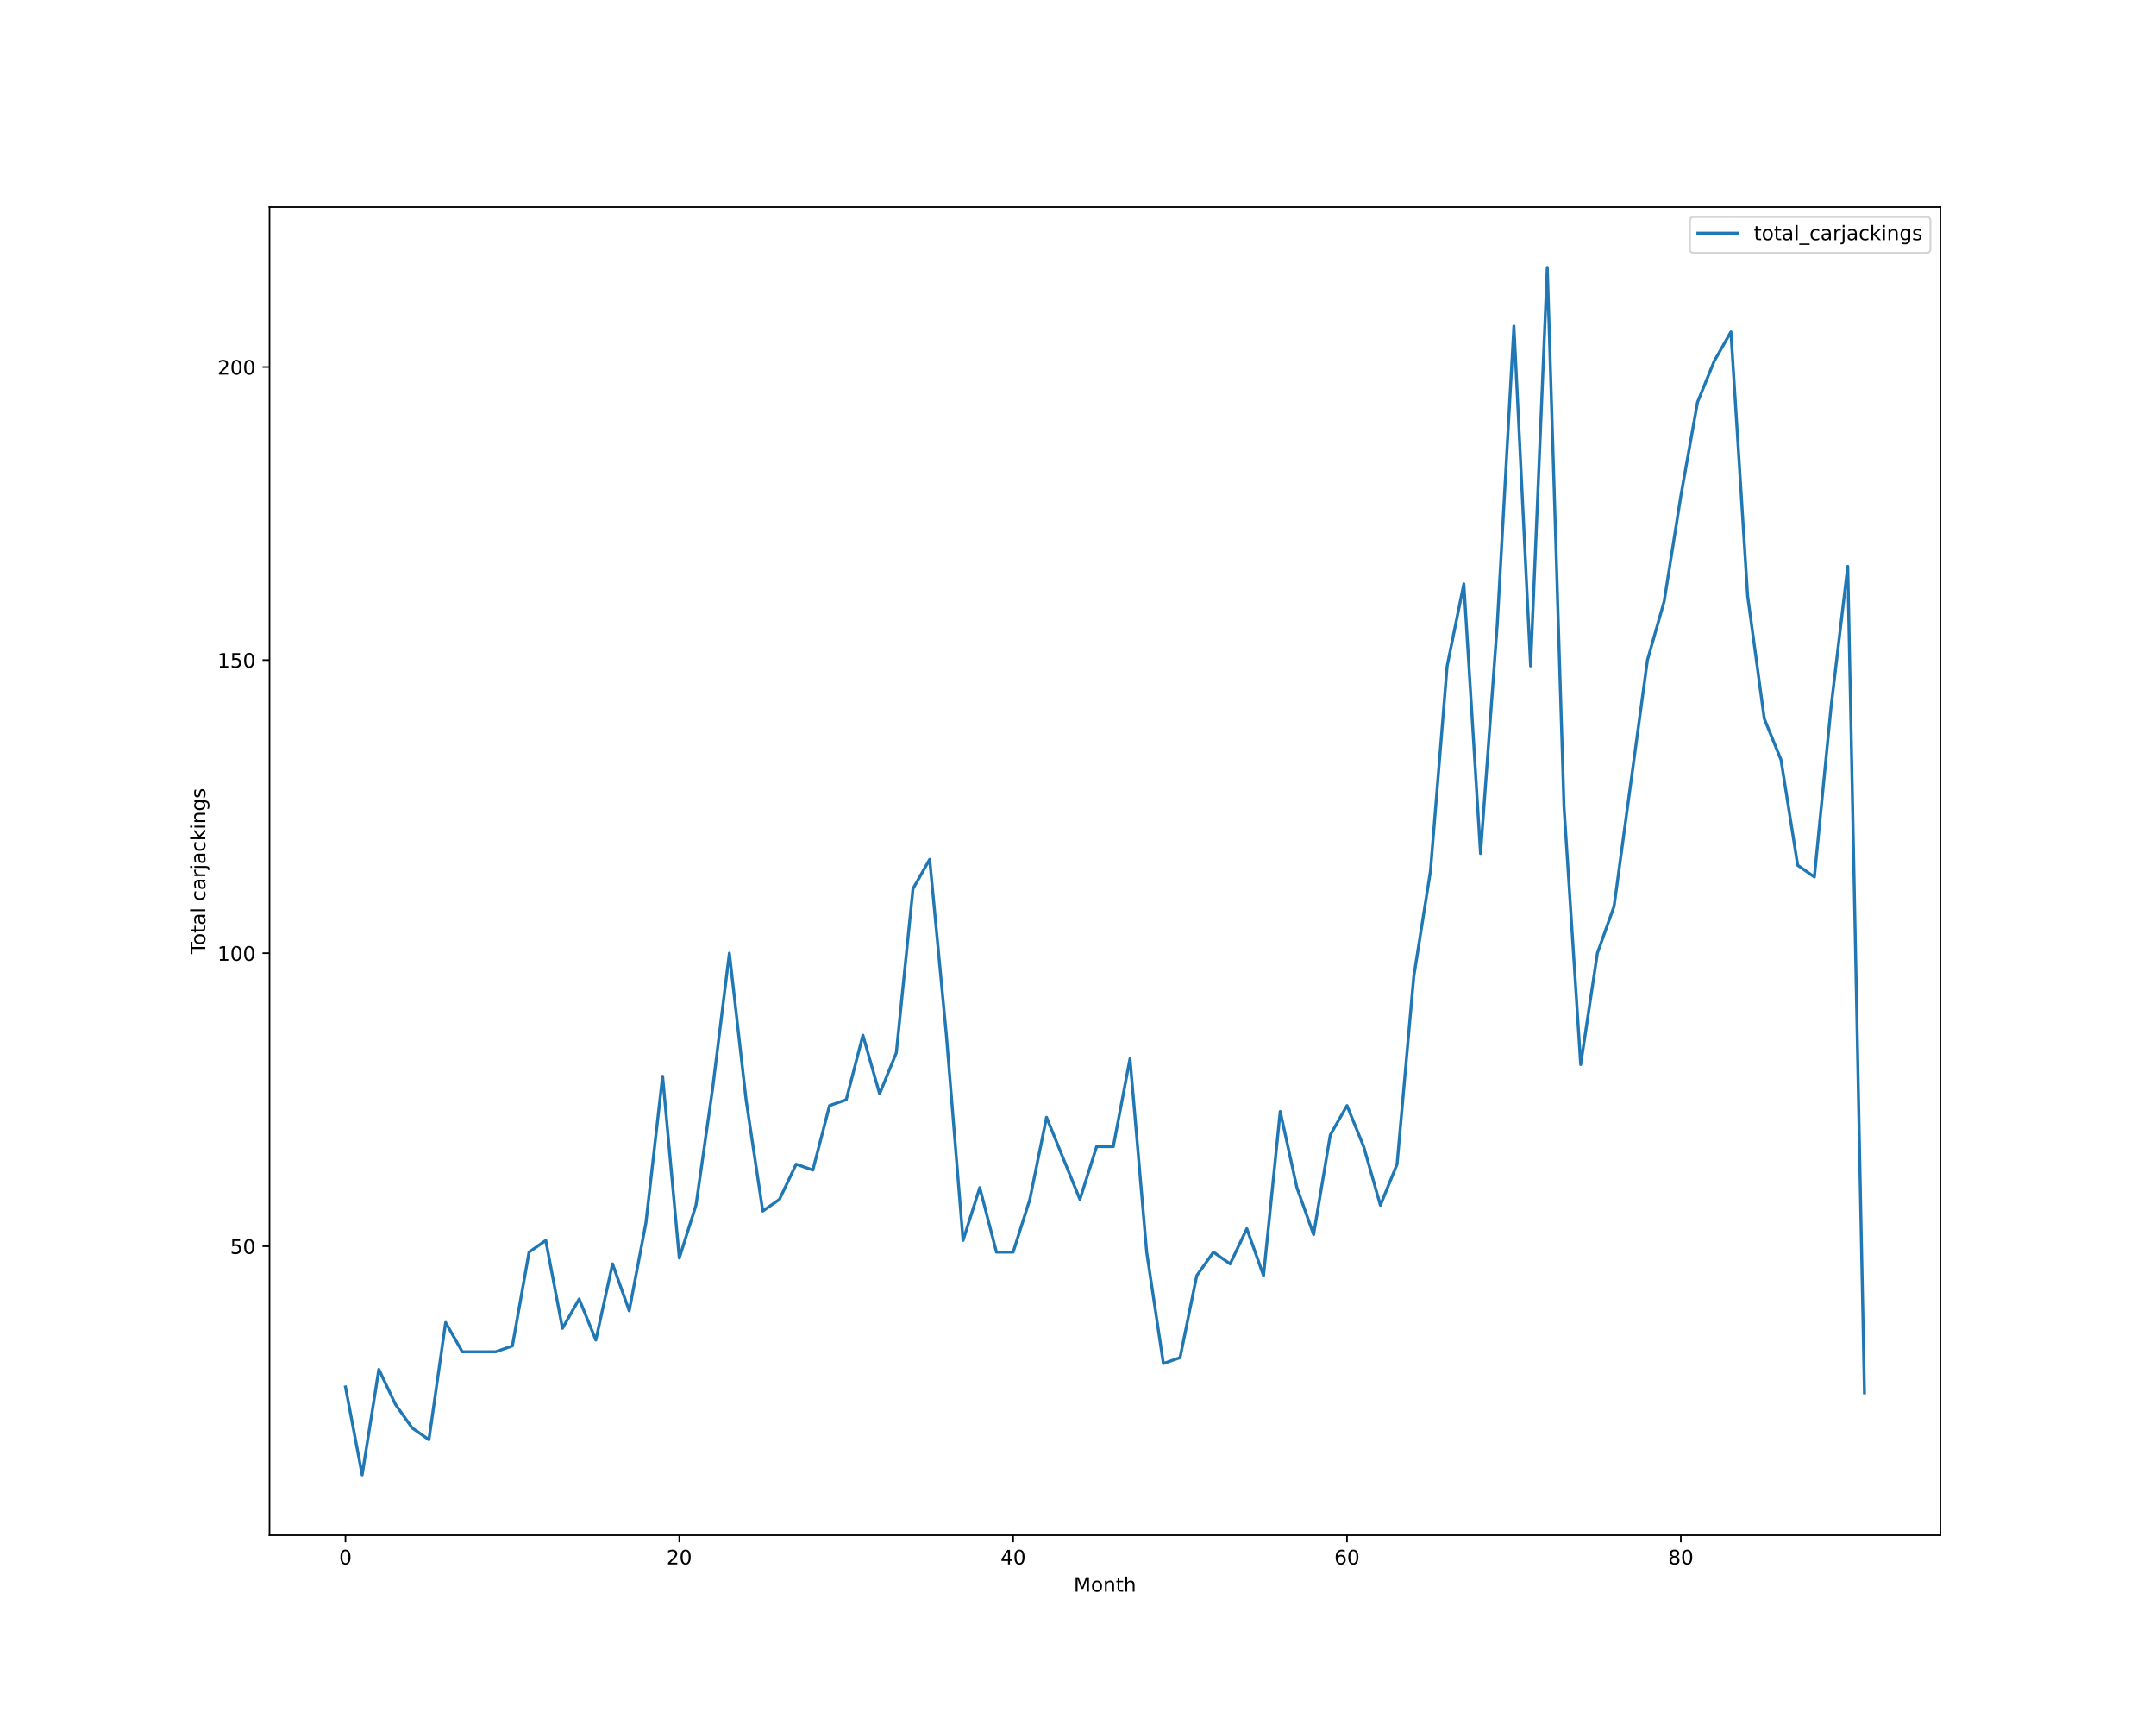
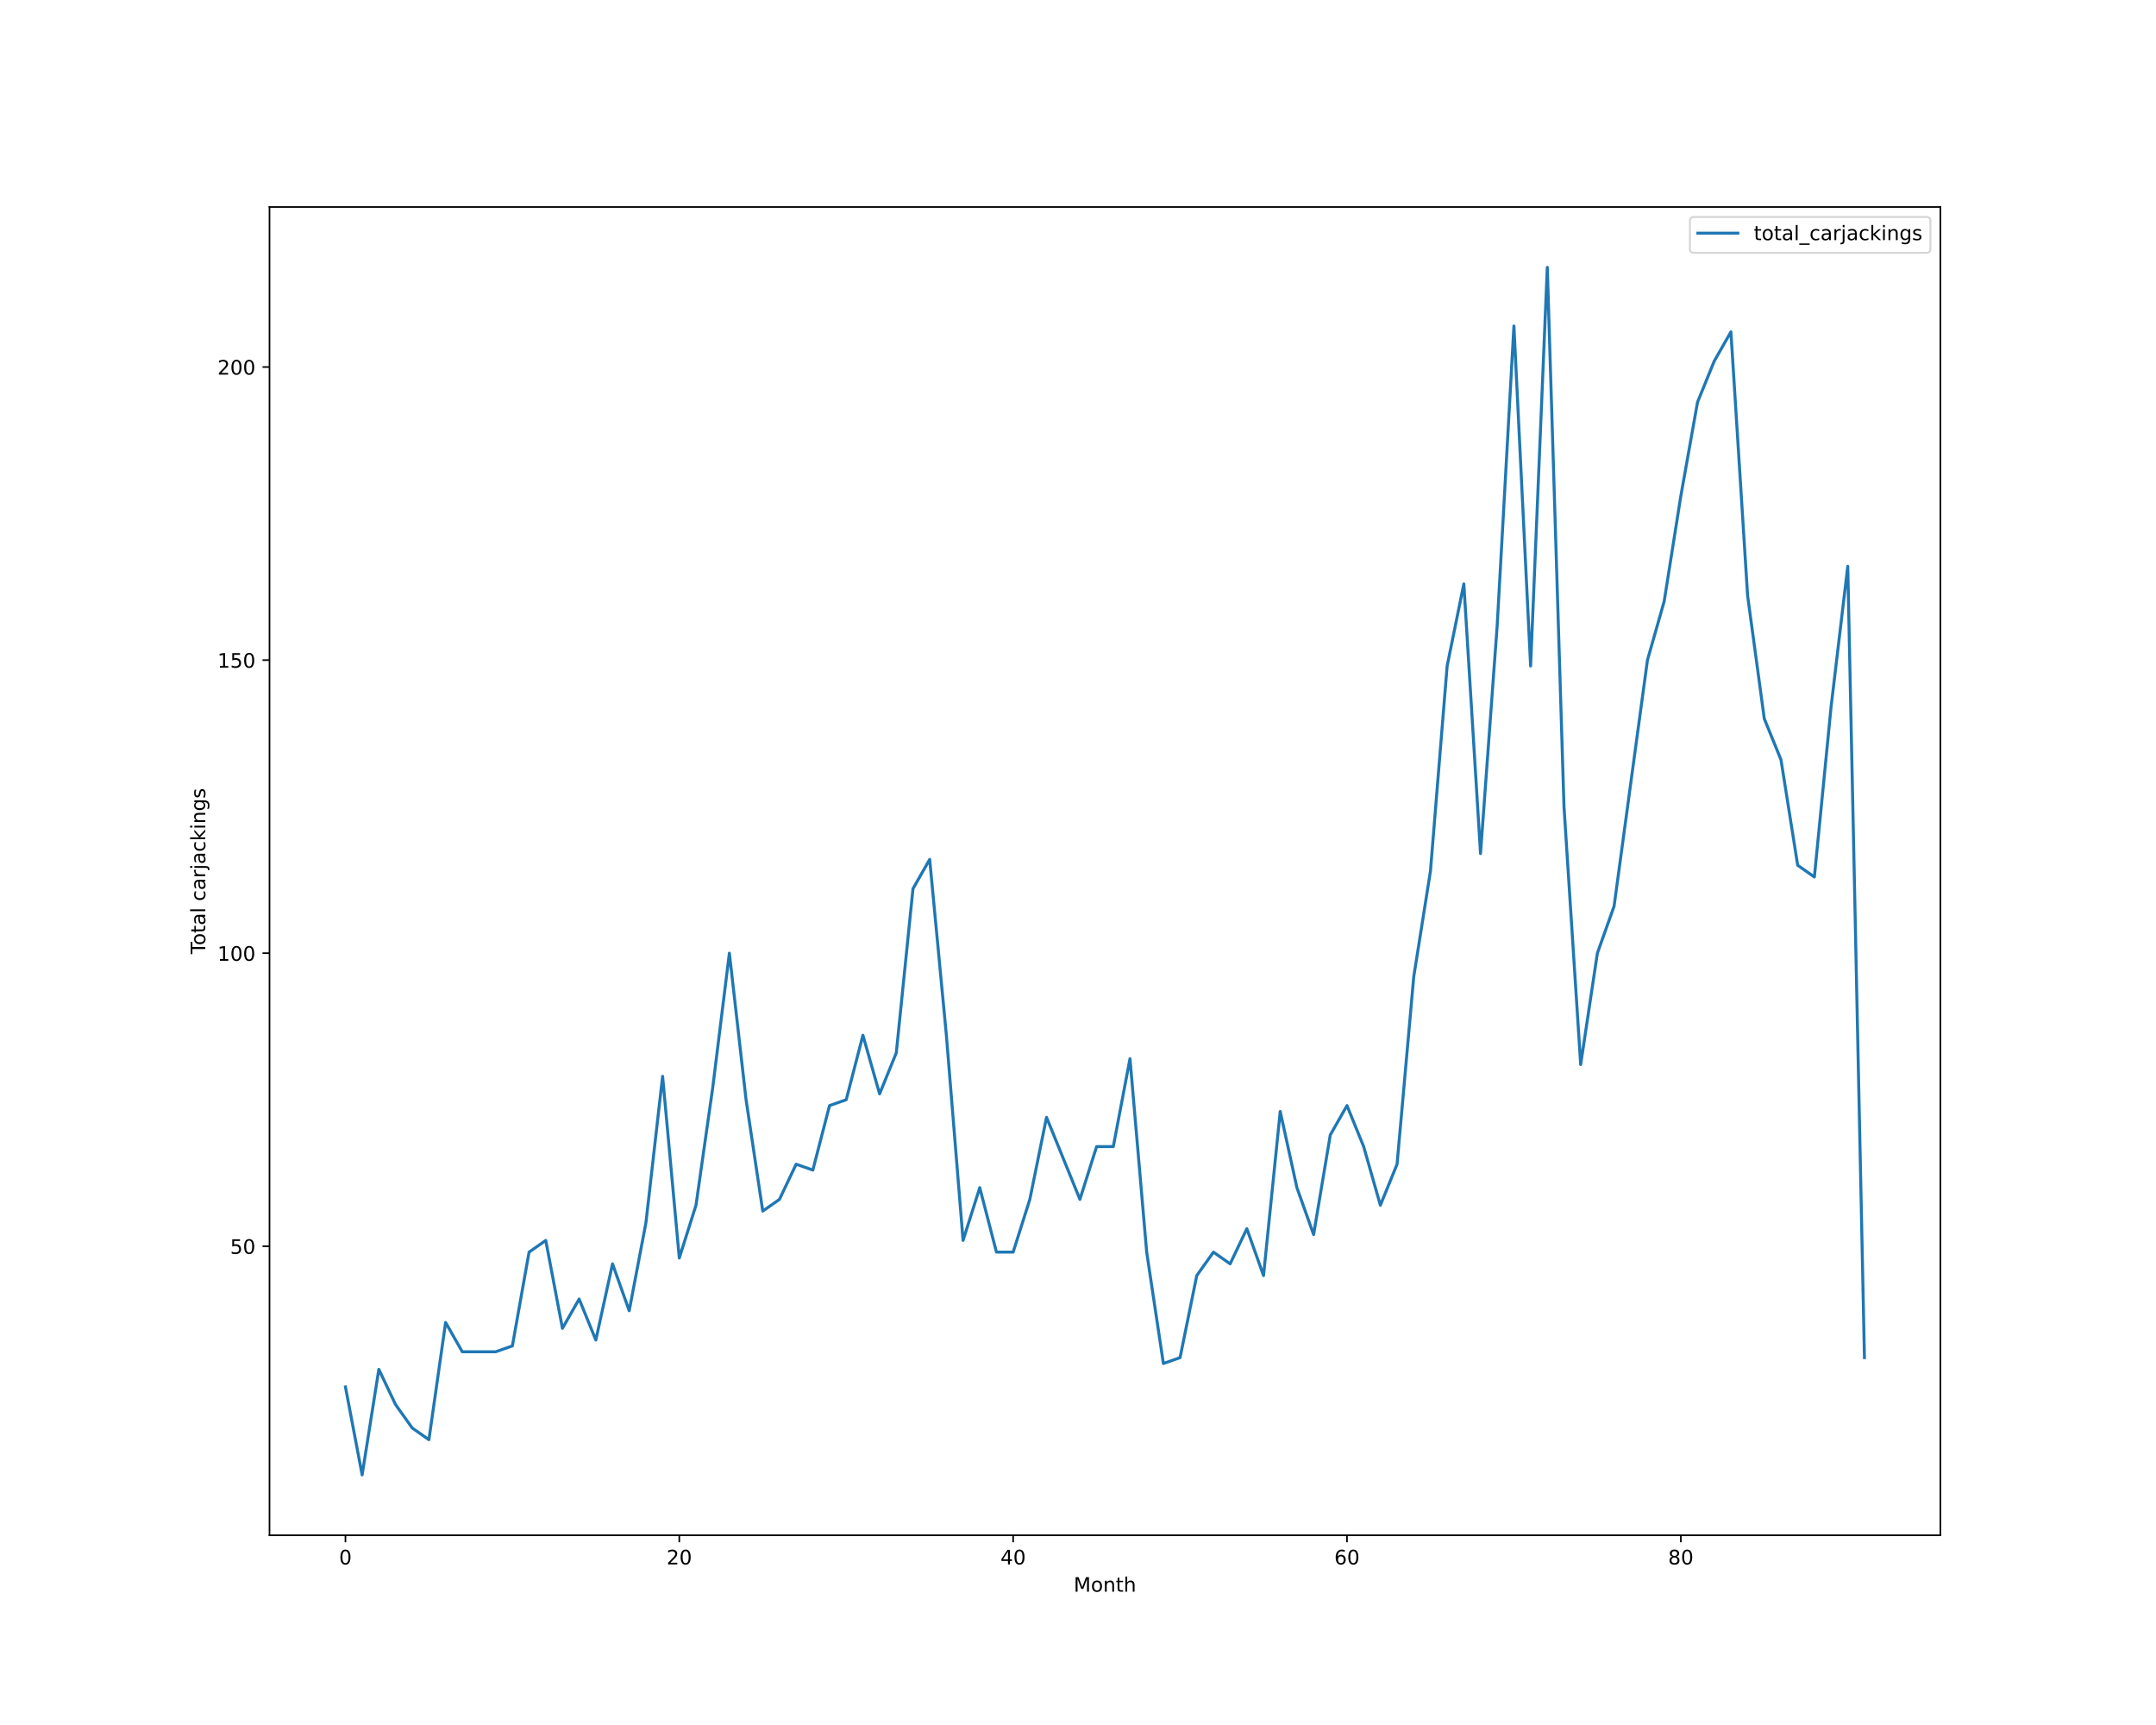
<svg xmlns="http://www.w3.org/2000/svg" xmlns:xlink="http://www.w3.org/1999/xlink" height="864pt" version="1.1" viewBox="0 0 1080 864" width="1080pt">
  <defs>
    <style type="text/css">*{stroke-linecap:butt;stroke-linejoin:round;}</style>
  </defs>
  <g id="figure_1">
    <g id="patch_1">
      <path d="M 0 864  L 1080 864  L 1080 0  L 0 0  z " style="fill:#ffffff;" />
    </g>
    <g id="axes_1">
      <g id="patch_2">
        <path d="M 135 768.96  L 972 768.96  L 972 103.68  L 135 103.68  z " style="fill:#ffffff;" />
      </g>
      <g id="matplotlib.axis_1">
        <g id="xtick_1">
          <g id="line2d_1">
            <defs>
-               <path d="M 0 0  L 0 3.5  " id="m73034b36c9" style="stroke:#000000;stroke-width:0.8;" />
-             </defs>
-             <g>
-               <use style="stroke:#000000;stroke-width:0.8;" x="173.045" xlink:href="#m73034b36c9" y="768.96" />
+               <path d="M 0 0  L 0 3.5  " id="m4c593a6c2d" style="stroke:#000000;stroke-width:0.8;" />
+             </defs>
+             <g>
+               <use style="stroke:#000000;stroke-width:0.8;" x="173.045" xlink:href="#m4c593a6c2d" y="768.96" />
            </g>
          </g>
          <g id="text_1">
            <g transform="translate(169.8642 783.5584)scale(0.1 -0.1)">
              <defs>
                <path d="M 2034 4250  Q 1547 4250 1301 3770  Q 1056 3291 1056 2328  Q 1056 1369 1301 889  Q 1547 409 2034 409  Q 2525 409 2770 889  Q 3016 1369 3016 2328  Q 3016 3291 2770 3770  Q 2525 4250 2034 4250  z M 2034 4750  Q 2819 4750 3233 4129  Q 3647 3509 3647 2328  Q 3647 1150 3233 529  Q 2819 -91 2034 -91  Q 1250 -91 836 529  Q 422 1150 422 2328  Q 422 3509 836 4129  Q 1250 4750 2034 4750  z " id="DejaVuSans-30" transform="scale(0.015625)" />
              </defs>
              <use xlink:href="#DejaVuSans-30" />
            </g>
          </g>
        </g>
        <g id="xtick_2">
          <g id="line2d_2">
            <g>
-               <use style="stroke:#000000;stroke-width:0.8;" x="340.278" xlink:href="#m73034b36c9" y="768.96" />
+               <use style="stroke:#000000;stroke-width:0.8;" x="340.278" xlink:href="#m4c593a6c2d" y="768.96" />
            </g>
          </g>
          <g id="text_2">
            <g transform="translate(333.9157 783.5584)scale(0.1 -0.1)">
              <defs>
                <path d="M 1228 531  L 3431 531  L 3431 0  L 469 0  L 469 531  Q 828 903 1448 1529  Q 2069 2156 2228 2338  Q 2531 2678 2651 2914  Q 2772 3150 2772 3378  Q 2772 3750 2511 3984  Q 2250 4219 1831 4219  Q 1534 4219 1204 4116  Q 875 4013 500 3803  L 500 4441  Q 881 4594 1212 4672  Q 1544 4750 1819 4750  Q 2544 4750 2975 4387  Q 3406 4025 3406 3419  Q 3406 3131 3298 2873  Q 3191 2616 2906 2266  Q 2828 2175 2409 1742  Q 1991 1309 1228 531  z " id="DejaVuSans-32" transform="scale(0.015625)" />
              </defs>
              <use xlink:href="#DejaVuSans-32" />
              <use x="63.623" xlink:href="#DejaVuSans-30" />
            </g>
          </g>
        </g>
        <g id="xtick_3">
          <g id="line2d_3">
            <g>
-               <use style="stroke:#000000;stroke-width:0.8;" x="507.511" xlink:href="#m73034b36c9" y="768.96" />
+               <use style="stroke:#000000;stroke-width:0.8;" x="507.511" xlink:href="#m4c593a6c2d" y="768.96" />
            </g>
          </g>
          <g id="text_3">
            <g transform="translate(501.1485 783.5584)scale(0.1 -0.1)">
              <defs>
                <path d="M 2419 4116  L 825 1625  L 2419 1625  L 2419 4116  z M 2253 4666  L 3047 4666  L 3047 1625  L 3713 1625  L 3713 1100  L 3047 1100  L 3047 0  L 2419 0  L 2419 1100  L 313 1100  L 313 1709  L 2253 4666  z " id="DejaVuSans-34" transform="scale(0.015625)" />
              </defs>
              <use xlink:href="#DejaVuSans-34" />
              <use x="63.623" xlink:href="#DejaVuSans-30" />
            </g>
          </g>
        </g>
        <g id="xtick_4">
          <g id="line2d_4">
            <g>
-               <use style="stroke:#000000;stroke-width:0.8;" x="674.744" xlink:href="#m73034b36c9" y="768.96" />
+               <use style="stroke:#000000;stroke-width:0.8;" x="674.744" xlink:href="#m4c593a6c2d" y="768.96" />
            </g>
          </g>
          <g id="text_4">
            <g transform="translate(668.3813 783.5584)scale(0.1 -0.1)">
              <defs>
                <path d="M 2113 2584  Q 1688 2584 1439 2293  Q 1191 2003 1191 1497  Q 1191 994 1439 701  Q 1688 409 2113 409  Q 2538 409 2786 701  Q 3034 994 3034 1497  Q 3034 2003 2786 2293  Q 2538 2584 2113 2584  z M 3366 4563  L 3366 3988  Q 3128 4100 2886 4159  Q 2644 4219 2406 4219  Q 1781 4219 1451 3797  Q 1122 3375 1075 2522  Q 1259 2794 1537 2939  Q 1816 3084 2150 3084  Q 2853 3084 3261 2657  Q 3669 2231 3669 1497  Q 3669 778 3244 343  Q 2819 -91 2113 -91  Q 1303 -91 875 529  Q 447 1150 447 2328  Q 447 3434 972 4092  Q 1497 4750 2381 4750  Q 2619 4750 2861 4703  Q 3103 4656 3366 4563  z " id="DejaVuSans-36" transform="scale(0.015625)" />
              </defs>
              <use xlink:href="#DejaVuSans-36" />
              <use x="63.623" xlink:href="#DejaVuSans-30" />
            </g>
          </g>
        </g>
        <g id="xtick_5">
          <g id="line2d_5">
            <g>
-               <use style="stroke:#000000;stroke-width:0.8;" x="841.977" xlink:href="#m73034b36c9" y="768.96" />
+               <use style="stroke:#000000;stroke-width:0.8;" x="841.977" xlink:href="#m4c593a6c2d" y="768.96" />
            </g>
          </g>
          <g id="text_5">
            <g transform="translate(835.614 783.5584)scale(0.1 -0.1)">
              <defs>
                <path d="M 2034 2216  Q 1584 2216 1326 1975  Q 1069 1734 1069 1313  Q 1069 891 1326 650  Q 1584 409 2034 409  Q 2484 409 2743 651  Q 3003 894 3003 1313  Q 3003 1734 2745 1975  Q 2488 2216 2034 2216  z M 1403 2484  Q 997 2584 770 2862  Q 544 3141 544 3541  Q 544 4100 942 4425  Q 1341 4750 2034 4750  Q 2731 4750 3128 4425  Q 3525 4100 3525 3541  Q 3525 3141 3298 2862  Q 3072 2584 2669 2484  Q 3125 2378 3379 2068  Q 3634 1759 3634 1313  Q 3634 634 3220 271  Q 2806 -91 2034 -91  Q 1263 -91 848 271  Q 434 634 434 1313  Q 434 1759 690 2068  Q 947 2378 1403 2484  z M 1172 3481  Q 1172 3119 1398 2916  Q 1625 2713 2034 2713  Q 2441 2713 2670 2916  Q 2900 3119 2900 3481  Q 2900 3844 2670 4047  Q 2441 4250 2034 4250  Q 1625 4250 1398 4047  Q 1172 3844 1172 3481  z " id="DejaVuSans-38" transform="scale(0.015625)" />
              </defs>
              <use xlink:href="#DejaVuSans-38" />
              <use x="63.623" xlink:href="#DejaVuSans-30" />
            </g>
          </g>
        </g>
        <g id="text_6">
          <g transform="translate(537.8289 797.2366)scale(0.1 -0.1)">
            <defs>
              <path d="M 628 4666  L 1569 4666  L 2759 1491  L 3956 4666  L 4897 4666  L 4897 0  L 4281 0  L 4281 4097  L 3078 897  L 2444 897  L 1241 4097  L 1241 0  L 628 0  L 628 4666  z " id="DejaVuSans-4d" transform="scale(0.015625)" />
              <path d="M 1959 3097  Q 1497 3097 1228 2736  Q 959 2375 959 1747  Q 959 1119 1226 758  Q 1494 397 1959 397  Q 2419 397 2687 759  Q 2956 1122 2956 1747  Q 2956 2369 2687 2733  Q 2419 3097 1959 3097  z M 1959 3584  Q 2709 3584 3137 3096  Q 3566 2609 3566 1747  Q 3566 888 3137 398  Q 2709 -91 1959 -91  Q 1206 -91 779 398  Q 353 888 353 1747  Q 353 2609 779 3096  Q 1206 3584 1959 3584  z " id="DejaVuSans-6f" transform="scale(0.015625)" />
              <path d="M 3513 2113  L 3513 0  L 2938 0  L 2938 2094  Q 2938 2591 2744 2837  Q 2550 3084 2163 3084  Q 1697 3084 1428 2787  Q 1159 2491 1159 1978  L 1159 0  L 581 0  L 581 3500  L 1159 3500  L 1159 2956  Q 1366 3272 1645 3428  Q 1925 3584 2291 3584  Q 2894 3584 3203 3211  Q 3513 2838 3513 2113  z " id="DejaVuSans-6e" transform="scale(0.015625)" />
              <path d="M 1172 4494  L 1172 3500  L 2356 3500  L 2356 3053  L 1172 3053  L 1172 1153  Q 1172 725 1289 603  Q 1406 481 1766 481  L 2356 481  L 2356 0  L 1766 0  Q 1100 0 847 248  Q 594 497 594 1153  L 594 3053  L 172 3053  L 172 3500  L 594 3500  L 594 4494  L 1172 4494  z " id="DejaVuSans-74" transform="scale(0.015625)" />
              <path d="M 3513 2113  L 3513 0  L 2938 0  L 2938 2094  Q 2938 2591 2744 2837  Q 2550 3084 2163 3084  Q 1697 3084 1428 2787  Q 1159 2491 1159 1978  L 1159 0  L 581 0  L 581 4863  L 1159 4863  L 1159 2956  Q 1366 3272 1645 3428  Q 1925 3584 2291 3584  Q 2894 3584 3203 3211  Q 3513 2838 3513 2113  z " id="DejaVuSans-68" transform="scale(0.015625)" />
            </defs>
            <use xlink:href="#DejaVuSans-4d" />
            <use x="86.279" xlink:href="#DejaVuSans-6f" />
            <use x="147.461" xlink:href="#DejaVuSans-6e" />
            <use x="210.84" xlink:href="#DejaVuSans-74" />
            <use x="250.049" xlink:href="#DejaVuSans-68" />
          </g>
        </g>
      </g>
      <g id="matplotlib.axis_2">
        <g id="ytick_1">
          <g id="line2d_6">
            <defs>
-               <path d="M 0 0  L -3.5 0  " id="me6762fc3ed" style="stroke:#000000;stroke-width:0.8;" />
-             </defs>
-             <g>
-               <use style="stroke:#000000;stroke-width:0.8;" x="135" xlink:href="#me6762fc3ed" y="624.219" />
+               <path d="M 0 0  L -3.5 0  " id="mc0d63d1b08" style="stroke:#000000;stroke-width:0.8;" />
+             </defs>
+             <g>
+               <use style="stroke:#000000;stroke-width:0.8;" x="135" xlink:href="#mc0d63d1b08" y="624.219" />
            </g>
          </g>
          <g id="text_7">
            <g transform="translate(115.275 628.0182)scale(0.1 -0.1)">
              <defs>
                <path d="M 691 4666  L 3169 4666  L 3169 4134  L 1269 4134  L 1269 2991  Q 1406 3038 1543 3061  Q 1681 3084 1819 3084  Q 2600 3084 3056 2656  Q 3513 2228 3513 1497  Q 3513 744 3044 326  Q 2575 -91 1722 -91  Q 1428 -91 1123 -41  Q 819 9 494 109  L 494 744  Q 775 591 1075 516  Q 1375 441 1709 441  Q 2250 441 2565 725  Q 2881 1009 2881 1497  Q 2881 1984 2565 2268  Q 2250 2553 1709 2553  Q 1456 2553 1204 2497  Q 953 2441 691 2322  L 691 4666  z " id="DejaVuSans-35" transform="scale(0.015625)" />
              </defs>
              <use xlink:href="#DejaVuSans-35" />
              <use x="63.623" xlink:href="#DejaVuSans-30" />
            </g>
          </g>
        </g>
        <g id="ytick_2">
          <g id="line2d_7">
            <g>
-               <use style="stroke:#000000;stroke-width:0.8;" x="135" xlink:href="#me6762fc3ed" y="477.423" />
+               <use style="stroke:#000000;stroke-width:0.8;" x="135" xlink:href="#mc0d63d1b08" y="477.423" />
            </g>
          </g>
          <g id="text_8">
            <g transform="translate(108.9125 481.2221)scale(0.1 -0.1)">
              <defs>
                <path d="M 794 531  L 1825 531  L 1825 4091  L 703 3866  L 703 4441  L 1819 4666  L 2450 4666  L 2450 531  L 3481 531  L 3481 0  L 794 0  L 794 531  z " id="DejaVuSans-31" transform="scale(0.015625)" />
              </defs>
              <use xlink:href="#DejaVuSans-31" />
              <use x="63.623" xlink:href="#DejaVuSans-30" />
              <use x="127.246" xlink:href="#DejaVuSans-30" />
            </g>
          </g>
        </g>
        <g id="ytick_3">
          <g id="line2d_8">
            <g>
-               <use style="stroke:#000000;stroke-width:0.8;" x="135" xlink:href="#me6762fc3ed" y="330.627" />
+               <use style="stroke:#000000;stroke-width:0.8;" x="135" xlink:href="#mc0d63d1b08" y="330.627" />
            </g>
          </g>
          <g id="text_9">
            <g transform="translate(108.9125 334.426)scale(0.1 -0.1)">
              <use xlink:href="#DejaVuSans-31" />
              <use x="63.623" xlink:href="#DejaVuSans-35" />
              <use x="127.246" xlink:href="#DejaVuSans-30" />
            </g>
          </g>
        </g>
        <g id="ytick_4">
          <g id="line2d_9">
            <g>
-               <use style="stroke:#000000;stroke-width:0.8;" x="135" xlink:href="#me6762fc3ed" y="183.831" />
+               <use style="stroke:#000000;stroke-width:0.8;" x="135" xlink:href="#mc0d63d1b08" y="183.831" />
            </g>
          </g>
          <g id="text_10">
            <g transform="translate(108.9125 187.6299)scale(0.1 -0.1)">
              <use xlink:href="#DejaVuSans-32" />
              <use x="63.623" xlink:href="#DejaVuSans-30" />
              <use x="127.246" xlink:href="#DejaVuSans-30" />
            </g>
          </g>
        </g>
        <g id="text_11">
          <g transform="translate(102.8328 477.8888)rotate(-90)scale(0.1 -0.1)">
            <defs>
              <path d="M -19 4666  L 3928 4666  L 3928 4134  L 2272 4134  L 2272 0  L 1638 0  L 1638 4134  L -19 4134  L -19 4666  z " id="DejaVuSans-54" transform="scale(0.015625)" />
              <path d="M 2194 1759  Q 1497 1759 1228 1600  Q 959 1441 959 1056  Q 959 750 1161 570  Q 1363 391 1709 391  Q 2188 391 2477 730  Q 2766 1069 2766 1631  L 2766 1759  L 2194 1759  z M 3341 1997  L 3341 0  L 2766 0  L 2766 531  Q 2569 213 2275 61  Q 1981 -91 1556 -91  Q 1019 -91 701 211  Q 384 513 384 1019  Q 384 1609 779 1909  Q 1175 2209 1959 2209  L 2766 2209  L 2766 2266  Q 2766 2663 2505 2880  Q 2244 3097 1772 3097  Q 1472 3097 1187 3025  Q 903 2953 641 2809  L 641 3341  Q 956 3463 1253 3523  Q 1550 3584 1831 3584  Q 2591 3584 2966 3190  Q 3341 2797 3341 1997  z " id="DejaVuSans-61" transform="scale(0.015625)" />
              <path d="M 603 4863  L 1178 4863  L 1178 0  L 603 0  L 603 4863  z " id="DejaVuSans-6c" transform="scale(0.015625)" />
              <path id="DejaVuSans-20" transform="scale(0.015625)" />
              <path d="M 3122 3366  L 3122 2828  Q 2878 2963 2633 3030  Q 2388 3097 2138 3097  Q 1578 3097 1268 2742  Q 959 2388 959 1747  Q 959 1106 1268 751  Q 1578 397 2138 397  Q 2388 397 2633 464  Q 2878 531 3122 666  L 3122 134  Q 2881 22 2623 -34  Q 2366 -91 2075 -91  Q 1284 -91 818 406  Q 353 903 353 1747  Q 353 2603 823 3093  Q 1294 3584 2113 3584  Q 2378 3584 2631 3529  Q 2884 3475 3122 3366  z " id="DejaVuSans-63" transform="scale(0.015625)" />
              <path d="M 2631 2963  Q 2534 3019 2420 3045  Q 2306 3072 2169 3072  Q 1681 3072 1420 2755  Q 1159 2438 1159 1844  L 1159 0  L 581 0  L 581 3500  L 1159 3500  L 1159 2956  Q 1341 3275 1631 3429  Q 1922 3584 2338 3584  Q 2397 3584 2469 3576  Q 2541 3569 2628 3553  L 2631 2963  z " id="DejaVuSans-72" transform="scale(0.015625)" />
              <path d="M 603 3500  L 1178 3500  L 1178 -63  Q 1178 -731 923 -1031  Q 669 -1331 103 -1331  L -116 -1331  L -116 -844  L 38 -844  Q 366 -844 484 -692  Q 603 -541 603 -63  L 603 3500  z M 603 4863  L 1178 4863  L 1178 4134  L 603 4134  L 603 4863  z " id="DejaVuSans-6a" transform="scale(0.015625)" />
              <path d="M 581 4863  L 1159 4863  L 1159 1991  L 2875 3500  L 3609 3500  L 1753 1863  L 3688 0  L 2938 0  L 1159 1709  L 1159 0  L 581 0  L 581 4863  z " id="DejaVuSans-6b" transform="scale(0.015625)" />
              <path d="M 603 3500  L 1178 3500  L 1178 0  L 603 0  L 603 3500  z M 603 4863  L 1178 4863  L 1178 4134  L 603 4134  L 603 4863  z " id="DejaVuSans-69" transform="scale(0.015625)" />
              <path d="M 2906 1791  Q 2906 2416 2648 2759  Q 2391 3103 1925 3103  Q 1463 3103 1205 2759  Q 947 2416 947 1791  Q 947 1169 1205 825  Q 1463 481 1925 481  Q 2391 481 2648 825  Q 2906 1169 2906 1791  z M 3481 434  Q 3481 -459 3084 -895  Q 2688 -1331 1869 -1331  Q 1566 -1331 1297 -1286  Q 1028 -1241 775 -1147  L 775 -588  Q 1028 -725 1275 -790  Q 1522 -856 1778 -856  Q 2344 -856 2625 -561  Q 2906 -266 2906 331  L 2906 616  Q 2728 306 2450 153  Q 2172 0 1784 0  Q 1141 0 747 490  Q 353 981 353 1791  Q 353 2603 747 3093  Q 1141 3584 1784 3584  Q 2172 3584 2450 3431  Q 2728 3278 2906 2969  L 2906 3500  L 3481 3500  L 3481 434  z " id="DejaVuSans-67" transform="scale(0.015625)" />
              <path d="M 2834 3397  L 2834 2853  Q 2591 2978 2328 3040  Q 2066 3103 1784 3103  Q 1356 3103 1142 2972  Q 928 2841 928 2578  Q 928 2378 1081 2264  Q 1234 2150 1697 2047  L 1894 2003  Q 2506 1872 2764 1633  Q 3022 1394 3022 966  Q 3022 478 2636 193  Q 2250 -91 1575 -91  Q 1294 -91 989 -36  Q 684 19 347 128  L 347 722  Q 666 556 975 473  Q 1284 391 1588 391  Q 1994 391 2212 530  Q 2431 669 2431 922  Q 2431 1156 2273 1281  Q 2116 1406 1581 1522  L 1381 1569  Q 847 1681 609 1914  Q 372 2147 372 2553  Q 372 3047 722 3315  Q 1072 3584 1716 3584  Q 2034 3584 2315 3537  Q 2597 3491 2834 3397  z " id="DejaVuSans-73" transform="scale(0.015625)" />
            </defs>
            <use xlink:href="#DejaVuSans-54" />
            <use x="44.084" xlink:href="#DejaVuSans-6f" />
            <use x="105.266" xlink:href="#DejaVuSans-74" />
            <use x="144.475" xlink:href="#DejaVuSans-61" />
            <use x="205.754" xlink:href="#DejaVuSans-6c" />
            <use x="233.537" xlink:href="#DejaVuSans-20" />
            <use x="265.324" xlink:href="#DejaVuSans-63" />
            <use x="320.305" xlink:href="#DejaVuSans-61" />
            <use x="381.584" xlink:href="#DejaVuSans-72" />
            <use x="422.697" xlink:href="#DejaVuSans-6a" />
            <use x="450.48" xlink:href="#DejaVuSans-61" />
            <use x="511.76" xlink:href="#DejaVuSans-63" />
            <use x="566.74" xlink:href="#DejaVuSans-6b" />
            <use x="624.65" xlink:href="#DejaVuSans-69" />
            <use x="652.434" xlink:href="#DejaVuSans-6e" />
            <use x="715.812" xlink:href="#DejaVuSans-67" />
            <use x="779.289" xlink:href="#DejaVuSans-73" />
          </g>
        </g>
      </g>
      <g id="line2d_10">
-         <path clip-path="url(#pbb4279262f)" d="M 173.045 694.681  L 181.407 738.72  L 189.769 685.873  L 198.13 703.489  L 206.492 715.233  L 214.854 721.104  L 223.215 662.386  L 231.577 677.066  L 239.939 677.066  L 248.3 677.066  L 256.662 674.13  L 265.023 627.155  L 273.385 621.283  L 281.747 665.322  L 290.108 650.642  L 298.47 671.194  L 306.832 633.027  L 315.193 656.514  L 323.555 612.475  L 331.917 539.077  L 340.278 630.091  L 348.64 603.668  L 357.001 544.949  L 365.363 477.423  L 373.725 550.821  L 382.086 606.603  L 390.448 600.732  L 398.81 583.116  L 407.171 586.052  L 415.533 553.757  L 423.895 550.821  L 432.256 518.526  L 440.618 547.885  L 448.98 527.334  L 457.341 445.128  L 465.703 430.448  L 474.064 518.526  L 482.426 621.283  L 490.788 594.86  L 499.149 627.155  L 507.511 627.155  L 515.873 600.732  L 524.234 559.629  L 532.596 580.18  L 540.958 600.732  L 549.319 574.308  L 557.681 574.308  L 566.042 530.27  L 574.404 627.155  L 582.766 682.937  L 591.127 680.002  L 599.489 638.899  L 607.851 627.155  L 616.212 633.027  L 624.574 615.411  L 632.936 638.899  L 641.297 556.693  L 649.659 594.86  L 658.02 618.347  L 666.382 568.437  L 674.744 553.757  L 683.105 574.308  L 691.467 603.668  L 699.829 583.116  L 708.19 489.167  L 716.552 436.32  L 724.914 333.563  L 733.275 292.46  L 741.637 427.512  L 749.999 313.011  L 758.36 163.279  L 766.722 333.563  L 775.083 133.92  L 783.445 404.025  L 791.807 533.205  L 800.168 477.423  L 808.53 453.936  L 816.892 392.281  L 825.253 330.627  L 833.615 301.268  L 841.977 248.421  L 850.338 201.446  L 858.7 180.895  L 867.061 166.215  L 875.423 298.332  L 883.785 359.986  L 892.146 380.537  L 900.508 433.384  L 908.87 439.256  L 917.231 354.114  L 925.593 283.652  L 933.955 697.617  " style="fill:none;stroke:#1f77b4;stroke-linecap:square;stroke-width:1.5;" />
+         <path clip-path="url(#p9384e3a295)" d="M 173.045 694.681  L 181.407 738.72  L 189.769 685.873  L 198.13 703.489  L 206.492 715.233  L 214.854 721.104  L 223.215 662.386  L 231.577 677.066  L 239.939 677.066  L 248.3 677.066  L 256.662 674.13  L 265.023 627.155  L 273.385 621.283  L 281.747 665.322  L 290.108 650.642  L 298.47 671.194  L 306.832 633.027  L 315.193 656.514  L 323.555 612.475  L 331.917 539.077  L 340.278 630.091  L 348.64 603.668  L 357.001 544.949  L 365.363 477.423  L 373.725 550.821  L 382.086 606.603  L 390.448 600.732  L 398.81 583.116  L 407.171 586.052  L 415.533 553.757  L 423.895 550.821  L 432.256 518.526  L 440.618 547.885  L 448.98 527.334  L 457.341 445.128  L 465.703 430.448  L 474.064 518.526  L 482.426 621.283  L 490.788 594.86  L 499.149 627.155  L 507.511 627.155  L 515.873 600.732  L 524.234 559.629  L 532.596 580.18  L 540.958 600.732  L 549.319 574.308  L 557.681 574.308  L 566.042 530.27  L 574.404 627.155  L 582.766 682.937  L 591.127 680.002  L 599.489 638.899  L 607.851 627.155  L 616.212 633.027  L 624.574 615.411  L 632.936 638.899  L 641.297 556.693  L 649.659 594.86  L 658.02 618.347  L 666.382 568.437  L 674.744 553.757  L 683.105 574.308  L 691.467 603.668  L 699.829 583.116  L 708.19 489.167  L 716.552 436.32  L 724.914 333.563  L 733.275 292.46  L 741.637 427.512  L 749.999 313.011  L 758.36 163.279  L 766.722 333.563  L 775.083 133.92  L 783.445 404.025  L 791.807 533.205  L 800.168 477.423  L 808.53 453.936  L 816.892 392.281  L 825.253 330.627  L 833.615 301.268  L 841.977 248.421  L 850.338 201.446  L 858.7 180.895  L 867.061 166.215  L 875.423 298.332  L 883.785 359.986  L 892.146 380.537  L 900.508 433.384  L 908.87 439.256  L 917.231 354.114  L 925.593 283.652  L 933.955 680.002  " style="fill:none;stroke:#1f77b4;stroke-linecap:square;stroke-width:1.5;" />
      </g>
      <g id="patch_3">
        <path d="M 135 768.96  L 135 103.68  " style="fill:none;stroke:#000000;stroke-linecap:square;stroke-linejoin:miter;stroke-width:0.8;" />
      </g>
      <g id="patch_4">
        <path d="M 972 768.96  L 972 103.68  " style="fill:none;stroke:#000000;stroke-linecap:square;stroke-linejoin:miter;stroke-width:0.8;" />
      </g>
      <g id="patch_5">
        <path d="M 135 768.96  L 972 768.96  " style="fill:none;stroke:#000000;stroke-linecap:square;stroke-linejoin:miter;stroke-width:0.8;" />
      </g>
      <g id="patch_6">
        <path d="M 135 103.68  L 972 103.68  " style="fill:none;stroke:#000000;stroke-linecap:square;stroke-linejoin:miter;stroke-width:0.8;" />
      </g>
      <g id="legend_1">
        <g id="patch_7">
          <path d="M 848.528 126.636  L 965 126.636  Q 967 126.636 967 124.636  L 967 110.68  Q 967 108.68 965 108.68  L 848.528 108.68  Q 846.528 108.68 846.528 110.68  L 846.528 124.636  Q 846.528 126.636 848.528 126.636  z " style="fill:#ffffff;opacity:0.8;stroke:#cccccc;stroke-linejoin:miter;" />
        </g>
        <g id="line2d_11">
          <path d="M 850.528 116.778  L 870.528 116.778  " style="fill:none;stroke:#1f77b4;stroke-linecap:square;stroke-width:1.5;" />
        </g>
        <g id="line2d_12" />
        <g id="text_12">
          <g transform="translate(878.5281 120.2784)scale(0.1 -0.1)">
            <defs>
              <path d="M 3263 -1063  L 3263 -1509  L -63 -1509  L -63 -1063  L 3263 -1063  z " id="DejaVuSans-5f" transform="scale(0.015625)" />
            </defs>
            <use xlink:href="#DejaVuSans-74" />
            <use x="39.209" xlink:href="#DejaVuSans-6f" />
            <use x="100.391" xlink:href="#DejaVuSans-74" />
            <use x="139.6" xlink:href="#DejaVuSans-61" />
            <use x="200.879" xlink:href="#DejaVuSans-6c" />
            <use x="228.662" xlink:href="#DejaVuSans-5f" />
            <use x="278.662" xlink:href="#DejaVuSans-63" />
            <use x="333.643" xlink:href="#DejaVuSans-61" />
            <use x="394.922" xlink:href="#DejaVuSans-72" />
            <use x="436.035" xlink:href="#DejaVuSans-6a" />
            <use x="463.818" xlink:href="#DejaVuSans-61" />
            <use x="525.098" xlink:href="#DejaVuSans-63" />
            <use x="580.078" xlink:href="#DejaVuSans-6b" />
            <use x="637.988" xlink:href="#DejaVuSans-69" />
            <use x="665.771" xlink:href="#DejaVuSans-6e" />
            <use x="729.15" xlink:href="#DejaVuSans-67" />
            <use x="792.627" xlink:href="#DejaVuSans-73" />
          </g>
        </g>
      </g>
    </g>
  </g>
  <defs>
-     <clipPath id="pbb4279262f">
+     <clipPath id="p9384e3a295">
      <rect height="665.28" width="837" x="135" y="103.68" />
    </clipPath>
  </defs>
</svg>
